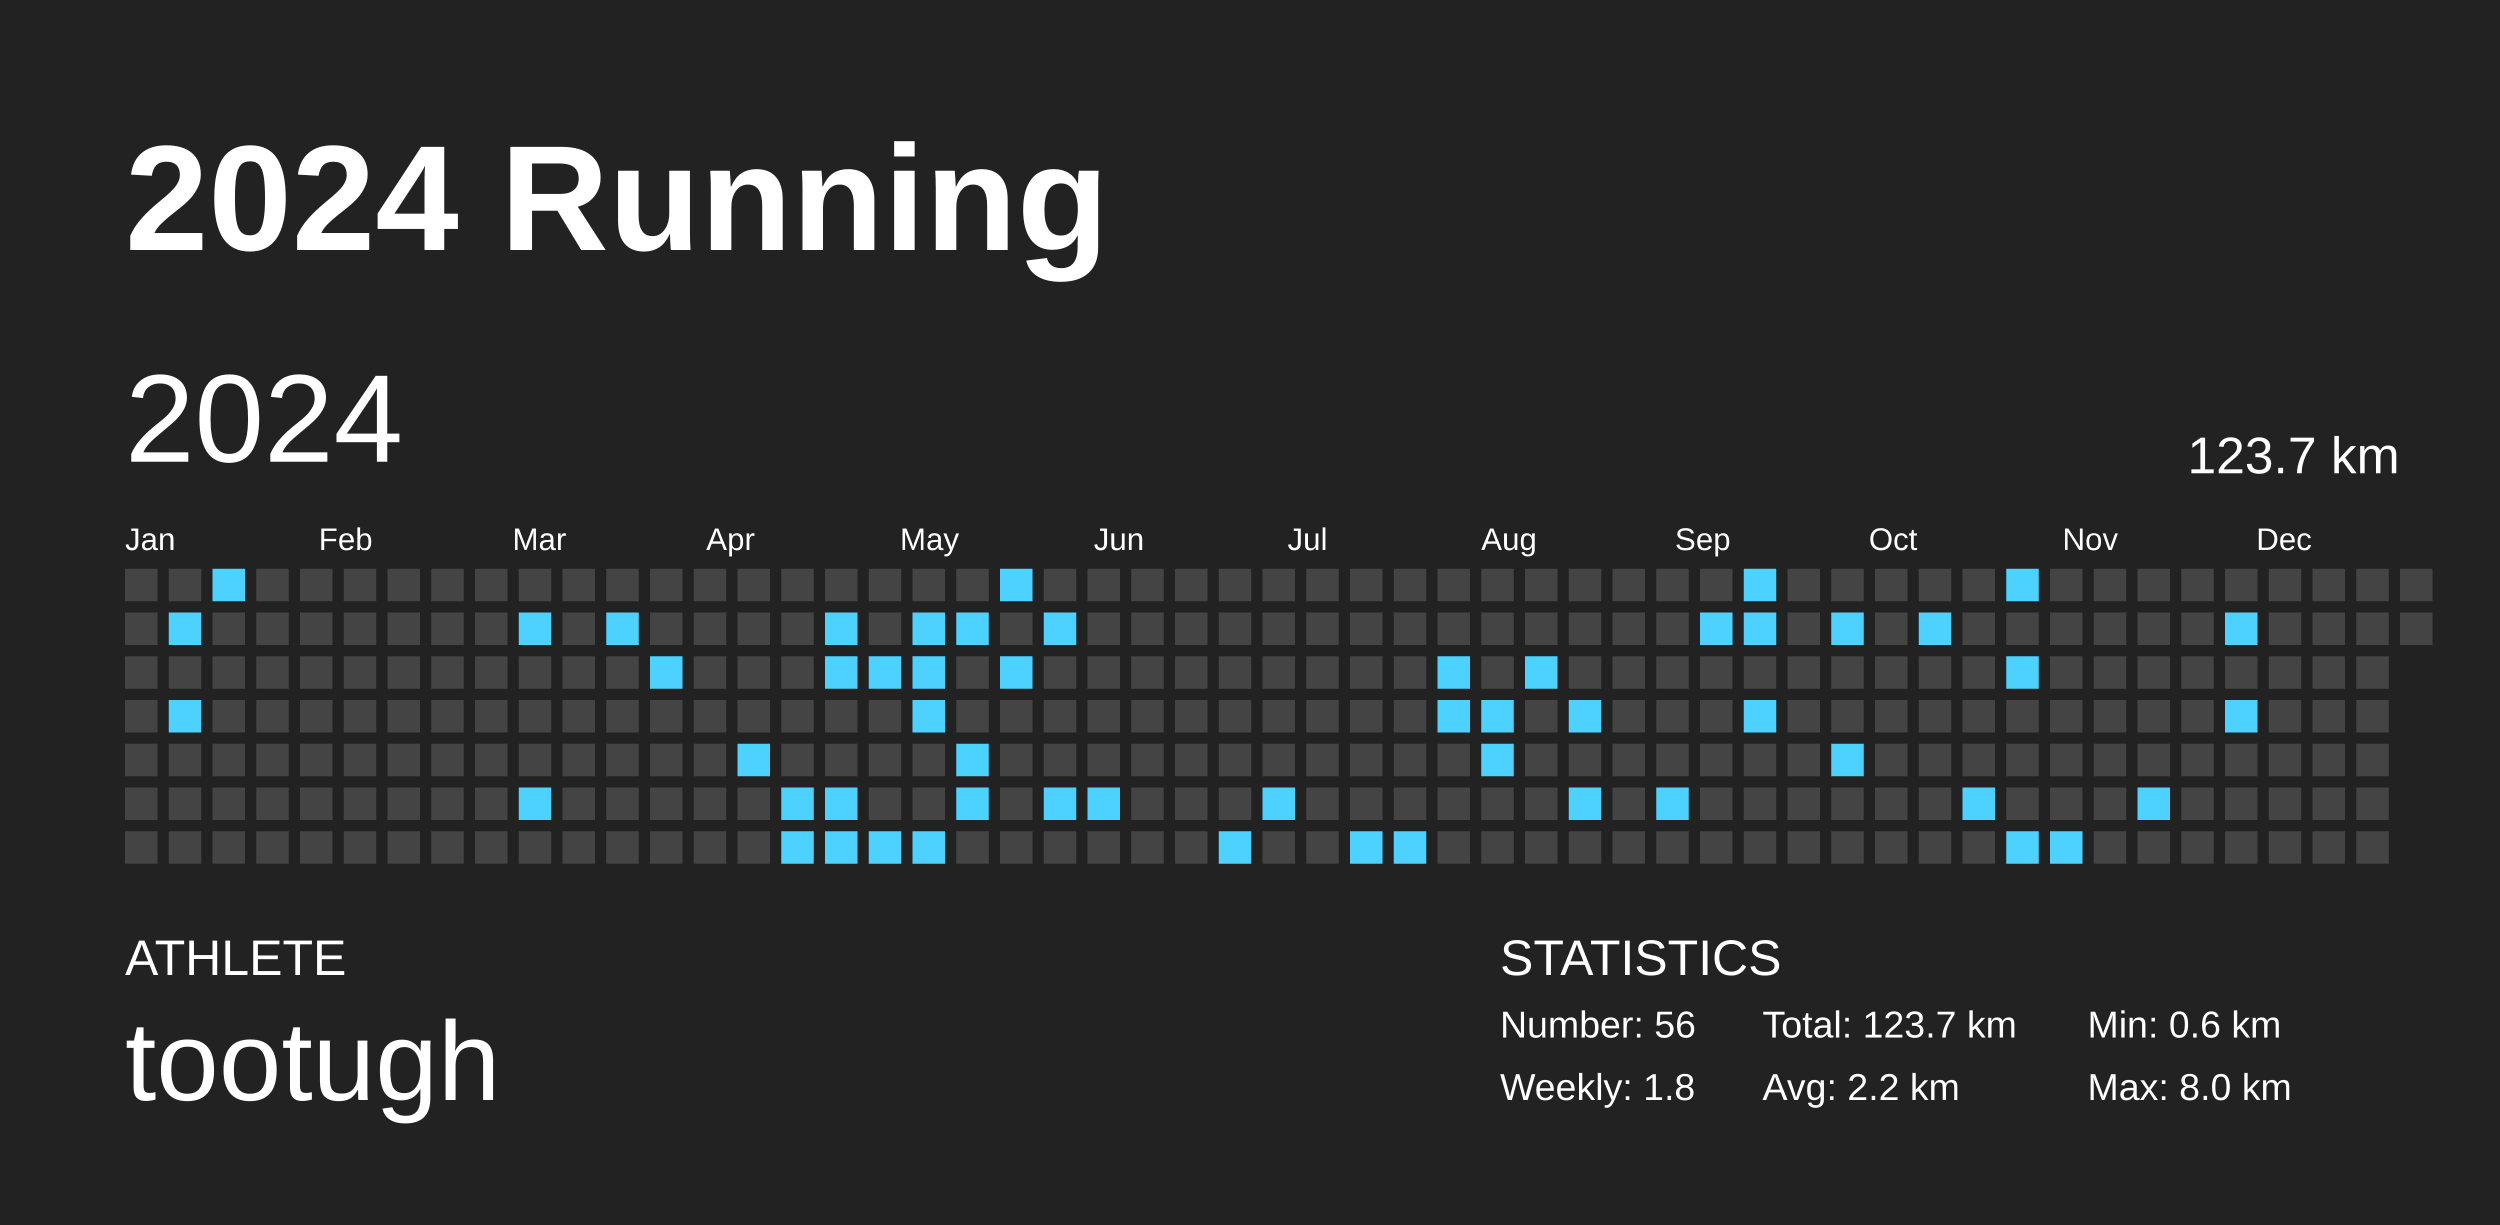
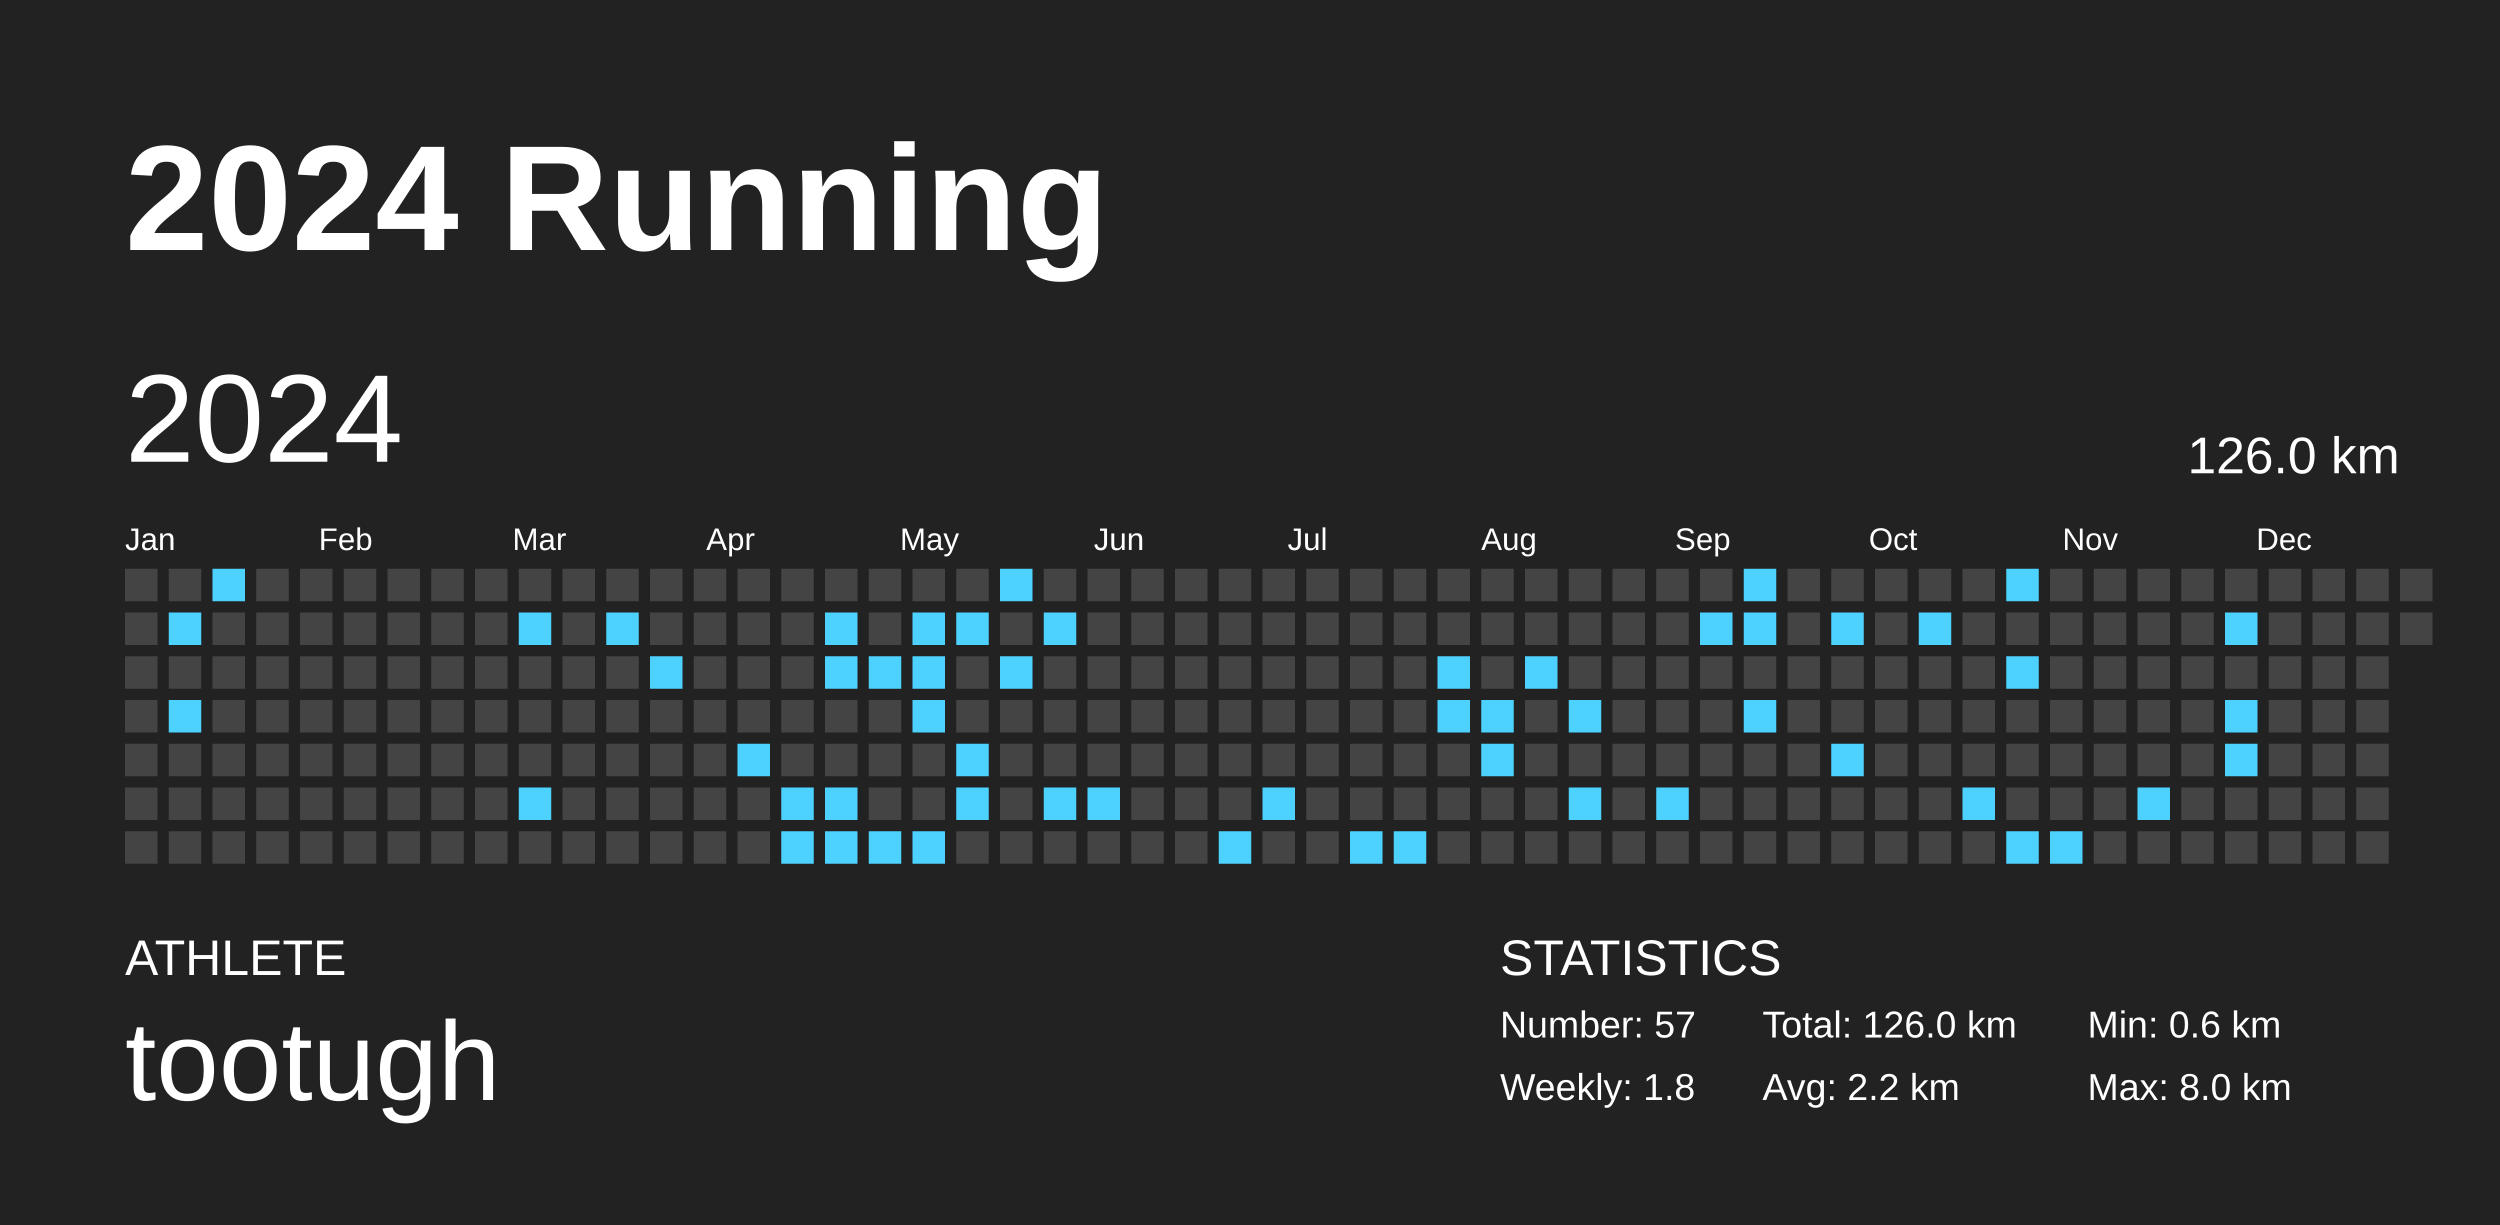
<svg xmlns="http://www.w3.org/2000/svg" baseProfile="full" height="98mm" version="1.1" viewBox="0,0,200,98" width="200mm">
  <defs />
  <rect fill="#222222" height="98" width="200" x="0" y="0" />
  <text fill="#FFFFFF" style="font-size:12px; font-family:Arial; font-weight:bold;" x="10" y="20">2024 Running</text>
  <text fill="#FFFFFF" style="font-size:4px; font-family:Arial" x="10" y="78">ATHLETE</text>
  <text fill="#FFFFFF" style="font-size:9px; font-family:Arial" x="10" y="88">tootugh</text>
  <text fill="#FFFFFF" style="font-size:4px; font-family:Arial" x="120" y="78">STATISTICS</text>
-   <text fill="#FFFFFF" style="font-size:3px; font-family:Arial" x="120" y="83">Number: 56</text>
+   <text fill="#FFFFFF" style="font-size:3px; font-family:Arial" x="120" y="83">Number: 57</text>
  <text fill="#FFFFFF" style="font-size:3px; font-family:Arial" x="120" y="88">Weekly: 1.8</text>
-   <text fill="#FFFFFF" style="font-size:3px; font-family:Arial" x="141" y="83">Total: 123.7 km</text>
+   <text fill="#FFFFFF" style="font-size:3px; font-family:Arial" x="141" y="83">Total: 126.0 km</text>
  <text fill="#FFFFFF" style="font-size:3px; font-family:Arial" x="141" y="88">Avg: 2.2 km</text>
  <text fill="#FFFFFF" style="font-size:3px; font-family:Arial" x="167" y="83">Min: 0.6 km</text>
  <text fill="#FFFFFF" style="font-size:3px; font-family:Arial" x="167" y="88">Max: 8.0 km</text>
  <text dominant-baseline="hanging" fill="#FFFFFF" style="font-size:10.0px; font-family:Arial;" x="10" y="30">2024</text>
-   <text dominant-baseline="hanging" fill="#FFFFFF" style="font-size:4.125px; font-family:Arial;" x="175" y="35">123.7 km</text>
+   <text dominant-baseline="hanging" fill="#FFFFFF" style="font-size:4.125px; font-family:Arial;" x="175" y="35">126.0 km</text>
  <text fill="#FFFFFF" style="font-size:2.5px; font-family:Arial" x="10.0" y="44">Jan</text>
  <text fill="#FFFFFF" style="font-size:2.5px; font-family:Arial" x="25.5" y="44">Feb</text>
  <text fill="#FFFFFF" style="font-size:2.5px; font-family:Arial" x="41.0" y="44">Mar</text>
  <text fill="#FFFFFF" style="font-size:2.5px; font-family:Arial" x="56.5" y="44">Apr</text>
  <text fill="#FFFFFF" style="font-size:2.5px; font-family:Arial" x="72.0" y="44">May</text>
  <text fill="#FFFFFF" style="font-size:2.5px; font-family:Arial" x="87.5" y="44">Jun</text>
  <text fill="#FFFFFF" style="font-size:2.5px; font-family:Arial" x="103.0" y="44">Jul</text>
  <text fill="#FFFFFF" style="font-size:2.5px; font-family:Arial" x="118.5" y="44">Aug</text>
  <text fill="#FFFFFF" style="font-size:2.5px; font-family:Arial" x="134.0" y="44">Sep</text>
  <text fill="#FFFFFF" style="font-size:2.5px; font-family:Arial" x="149.5" y="44">Oct</text>
  <text fill="#FFFFFF" style="font-size:2.5px; font-family:Arial" x="165.0" y="44">Nov</text>
  <text fill="#FFFFFF" style="font-size:2.5px; font-family:Arial" x="180.5" y="44">Dec</text>
  <rect fill="#444444" height="2.6" width="2.6" x="10.0" y="45.5" />
  <rect fill="#444444" height="2.6" width="2.6" x="10.0" y="49.0" />
  <rect fill="#444444" height="2.6" width="2.6" x="10.0" y="52.5" />
  <rect fill="#444444" height="2.6" width="2.6" x="10.0" y="56.0" />
  <rect fill="#444444" height="2.6" width="2.6" x="10.0" y="59.5" />
  <rect fill="#444444" height="2.6" width="2.6" x="10.0" y="63.0" />
  <rect fill="#444444" height="2.6" width="2.6" x="10.0" y="66.5" />
  <rect fill="#444444" height="2.6" width="2.6" x="13.5" y="45.5" />
  <rect fill="#4dd2ff" height="2.6" width="2.6" x="13.5" y="49.0" />
  <rect fill="#444444" height="2.6" width="2.6" x="13.5" y="52.5" />
  <rect fill="#4dd2ff" height="2.6" width="2.6" x="13.5" y="56.0" />
  <rect fill="#444444" height="2.6" width="2.6" x="13.5" y="59.5" />
  <rect fill="#444444" height="2.6" width="2.6" x="13.5" y="63.0" />
  <rect fill="#444444" height="2.6" width="2.6" x="13.5" y="66.5" />
  <rect fill="#4dd2ff" height="2.6" width="2.6" x="17.0" y="45.5" />
  <rect fill="#444444" height="2.6" width="2.6" x="17.0" y="49.0" />
  <rect fill="#444444" height="2.6" width="2.6" x="17.0" y="52.5" />
  <rect fill="#444444" height="2.6" width="2.6" x="17.0" y="56.0" />
  <rect fill="#444444" height="2.6" width="2.6" x="17.0" y="59.5" />
  <rect fill="#444444" height="2.6" width="2.6" x="17.0" y="63.0" />
  <rect fill="#444444" height="2.6" width="2.6" x="17.0" y="66.5" />
  <rect fill="#444444" height="2.6" width="2.6" x="20.5" y="45.5" />
  <rect fill="#444444" height="2.6" width="2.6" x="20.5" y="49.0" />
  <rect fill="#444444" height="2.6" width="2.6" x="20.5" y="52.5" />
  <rect fill="#444444" height="2.6" width="2.6" x="20.5" y="56.0" />
  <rect fill="#444444" height="2.6" width="2.6" x="20.5" y="59.5" />
  <rect fill="#444444" height="2.6" width="2.6" x="20.5" y="63.0" />
  <rect fill="#444444" height="2.6" width="2.6" x="20.5" y="66.5" />
  <rect fill="#444444" height="2.6" width="2.6" x="24.0" y="45.5" />
  <rect fill="#444444" height="2.6" width="2.6" x="24.0" y="49.0" />
  <rect fill="#444444" height="2.6" width="2.6" x="24.0" y="52.5" />
  <rect fill="#444444" height="2.6" width="2.6" x="24.0" y="56.0" />
  <rect fill="#444444" height="2.6" width="2.6" x="24.0" y="59.5" />
  <rect fill="#444444" height="2.6" width="2.6" x="24.0" y="63.0" />
  <rect fill="#444444" height="2.6" width="2.6" x="24.0" y="66.5" />
  <rect fill="#444444" height="2.6" width="2.6" x="27.5" y="45.5" />
  <rect fill="#444444" height="2.6" width="2.6" x="27.5" y="49.0" />
  <rect fill="#444444" height="2.6" width="2.6" x="27.5" y="52.5" />
  <rect fill="#444444" height="2.6" width="2.6" x="27.5" y="56.0" />
  <rect fill="#444444" height="2.6" width="2.6" x="27.5" y="59.5" />
  <rect fill="#444444" height="2.6" width="2.6" x="27.5" y="63.0" />
  <rect fill="#444444" height="2.6" width="2.6" x="27.5" y="66.5" />
  <rect fill="#444444" height="2.6" width="2.6" x="31.0" y="45.5" />
  <rect fill="#444444" height="2.6" width="2.6" x="31.0" y="49.0" />
  <rect fill="#444444" height="2.6" width="2.6" x="31.0" y="52.5" />
  <rect fill="#444444" height="2.6" width="2.6" x="31.0" y="56.0" />
  <rect fill="#444444" height="2.6" width="2.6" x="31.0" y="59.5" />
  <rect fill="#444444" height="2.6" width="2.6" x="31.0" y="63.0" />
  <rect fill="#444444" height="2.6" width="2.6" x="31.0" y="66.5" />
  <rect fill="#444444" height="2.6" width="2.6" x="34.5" y="45.5" />
  <rect fill="#444444" height="2.6" width="2.6" x="34.5" y="49.0" />
  <rect fill="#444444" height="2.6" width="2.6" x="34.5" y="52.5" />
  <rect fill="#444444" height="2.6" width="2.6" x="34.5" y="56.0" />
  <rect fill="#444444" height="2.6" width="2.6" x="34.5" y="59.5" />
  <rect fill="#444444" height="2.6" width="2.6" x="34.5" y="63.0" />
  <rect fill="#444444" height="2.6" width="2.6" x="34.5" y="66.5" />
  <rect fill="#444444" height="2.6" width="2.6" x="38.0" y="45.5" />
  <rect fill="#444444" height="2.6" width="2.6" x="38.0" y="49.0" />
  <rect fill="#444444" height="2.6" width="2.6" x="38.0" y="52.5" />
  <rect fill="#444444" height="2.6" width="2.6" x="38.0" y="56.0" />
  <rect fill="#444444" height="2.6" width="2.6" x="38.0" y="59.5" />
  <rect fill="#444444" height="2.6" width="2.6" x="38.0" y="63.0" />
  <rect fill="#444444" height="2.6" width="2.6" x="38.0" y="66.5" />
  <rect fill="#444444" height="2.6" width="2.6" x="41.5" y="45.5" />
  <rect fill="#4dd2ff" height="2.6" width="2.6" x="41.5" y="49.0" />
  <rect fill="#444444" height="2.6" width="2.6" x="41.5" y="52.5" />
  <rect fill="#444444" height="2.6" width="2.6" x="41.5" y="56.0" />
  <rect fill="#444444" height="2.6" width="2.6" x="41.5" y="59.5" />
  <rect fill="#4dd2ff" height="2.6" width="2.6" x="41.5" y="63.0" />
  <rect fill="#444444" height="2.6" width="2.6" x="41.5" y="66.5" />
  <rect fill="#444444" height="2.6" width="2.6" x="45.0" y="45.5" />
  <rect fill="#444444" height="2.6" width="2.6" x="45.0" y="49.0" />
  <rect fill="#444444" height="2.6" width="2.6" x="45.0" y="52.5" />
  <rect fill="#444444" height="2.6" width="2.6" x="45.0" y="56.0" />
  <rect fill="#444444" height="2.6" width="2.6" x="45.0" y="59.5" />
  <rect fill="#444444" height="2.6" width="2.6" x="45.0" y="63.0" />
  <rect fill="#444444" height="2.6" width="2.6" x="45.0" y="66.5" />
  <rect fill="#444444" height="2.6" width="2.6" x="48.5" y="45.5" />
  <rect fill="#4dd2ff" height="2.6" width="2.6" x="48.5" y="49.0" />
  <rect fill="#444444" height="2.6" width="2.6" x="48.5" y="52.5" />
  <rect fill="#444444" height="2.6" width="2.6" x="48.5" y="56.0" />
  <rect fill="#444444" height="2.6" width="2.6" x="48.5" y="59.5" />
  <rect fill="#444444" height="2.6" width="2.6" x="48.5" y="63.0" />
  <rect fill="#444444" height="2.6" width="2.6" x="48.5" y="66.5" />
  <rect fill="#444444" height="2.6" width="2.6" x="52.0" y="45.5" />
  <rect fill="#444444" height="2.6" width="2.6" x="52.0" y="49.0" />
  <rect fill="#4dd2ff" height="2.6" width="2.6" x="52.0" y="52.5" />
  <rect fill="#444444" height="2.6" width="2.6" x="52.0" y="56.0" />
  <rect fill="#444444" height="2.6" width="2.6" x="52.0" y="59.5" />
  <rect fill="#444444" height="2.6" width="2.6" x="52.0" y="63.0" />
  <rect fill="#444444" height="2.6" width="2.6" x="52.0" y="66.5" />
  <rect fill="#444444" height="2.6" width="2.6" x="55.5" y="45.5" />
  <rect fill="#444444" height="2.6" width="2.6" x="55.5" y="49.0" />
  <rect fill="#444444" height="2.6" width="2.6" x="55.5" y="52.5" />
  <rect fill="#444444" height="2.6" width="2.6" x="55.5" y="56.0" />
  <rect fill="#444444" height="2.6" width="2.6" x="55.5" y="59.5" />
  <rect fill="#444444" height="2.6" width="2.6" x="55.5" y="63.0" />
  <rect fill="#444444" height="2.6" width="2.6" x="55.5" y="66.5" />
  <rect fill="#444444" height="2.6" width="2.6" x="59.0" y="45.5" />
  <rect fill="#444444" height="2.6" width="2.6" x="59.0" y="49.0" />
  <rect fill="#444444" height="2.6" width="2.6" x="59.0" y="52.5" />
  <rect fill="#444444" height="2.6" width="2.6" x="59.0" y="56.0" />
  <rect fill="#4dd2ff" height="2.6" width="2.6" x="59.0" y="59.5" />
  <rect fill="#444444" height="2.6" width="2.6" x="59.0" y="63.0" />
  <rect fill="#444444" height="2.6" width="2.6" x="59.0" y="66.5" />
  <rect fill="#444444" height="2.6" width="2.6" x="62.5" y="45.5" />
  <rect fill="#444444" height="2.6" width="2.6" x="62.5" y="49.0" />
  <rect fill="#444444" height="2.6" width="2.6" x="62.5" y="52.5" />
  <rect fill="#444444" height="2.6" width="2.6" x="62.5" y="56.0" />
  <rect fill="#444444" height="2.6" width="2.6" x="62.5" y="59.5" />
  <rect fill="#4dd2ff" height="2.6" width="2.6" x="62.5" y="63.0" />
  <rect fill="#4dd2ff" height="2.6" width="2.6" x="62.5" y="66.5" />
  <rect fill="#444444" height="2.6" width="2.6" x="66.0" y="45.5" />
  <rect fill="#4dd2ff" height="2.6" width="2.6" x="66.0" y="49.0" />
  <rect fill="#4dd2ff" height="2.6" width="2.6" x="66.0" y="52.5" />
  <rect fill="#444444" height="2.6" width="2.6" x="66.0" y="56.0" />
  <rect fill="#444444" height="2.6" width="2.6" x="66.0" y="59.5" />
  <rect fill="#4dd2ff" height="2.6" width="2.6" x="66.0" y="63.0" />
  <rect fill="#4dd2ff" height="2.6" width="2.6" x="66.0" y="66.5" />
  <rect fill="#444444" height="2.6" width="2.6" x="69.5" y="45.5" />
  <rect fill="#444444" height="2.6" width="2.6" x="69.5" y="49.0" />
  <rect fill="#4dd2ff" height="2.6" width="2.6" x="69.5" y="52.5" />
  <rect fill="#444444" height="2.6" width="2.6" x="69.5" y="56.0" />
  <rect fill="#444444" height="2.6" width="2.6" x="69.5" y="59.5" />
  <rect fill="#444444" height="2.6" width="2.6" x="69.5" y="63.0" />
  <rect fill="#4dd2ff" height="2.6" width="2.6" x="69.5" y="66.5" />
  <rect fill="#444444" height="2.6" width="2.6" x="73.0" y="45.5" />
  <rect fill="#4dd2ff" height="2.6" width="2.6" x="73.0" y="49.0" />
  <rect fill="#4dd2ff" height="2.6" width="2.6" x="73.0" y="52.5" />
  <rect fill="#4dd2ff" height="2.6" width="2.6" x="73.0" y="56.0" />
  <rect fill="#444444" height="2.6" width="2.6" x="73.0" y="59.5" />
  <rect fill="#444444" height="2.6" width="2.6" x="73.0" y="63.0" />
  <rect fill="#4dd2ff" height="2.6" width="2.6" x="73.0" y="66.5" />
  <rect fill="#444444" height="2.6" width="2.6" x="76.5" y="45.5" />
  <rect fill="#4dd2ff" height="2.6" width="2.6" x="76.5" y="49.0" />
  <rect fill="#444444" height="2.6" width="2.6" x="76.5" y="52.5" />
  <rect fill="#444444" height="2.6" width="2.6" x="76.5" y="56.0" />
  <rect fill="#4dd2ff" height="2.6" width="2.6" x="76.5" y="59.5" />
  <rect fill="#4dd2ff" height="2.6" width="2.6" x="76.5" y="63.0" />
  <rect fill="#444444" height="2.6" width="2.6" x="76.5" y="66.5" />
  <rect fill="#4dd2ff" height="2.6" width="2.6" x="80.0" y="45.5" />
  <rect fill="#444444" height="2.6" width="2.6" x="80.0" y="49.0" />
  <rect fill="#4dd2ff" height="2.6" width="2.6" x="80.0" y="52.5" />
  <rect fill="#444444" height="2.6" width="2.6" x="80.0" y="56.0" />
  <rect fill="#444444" height="2.6" width="2.6" x="80.0" y="59.5" />
  <rect fill="#444444" height="2.6" width="2.6" x="80.0" y="63.0" />
  <rect fill="#444444" height="2.6" width="2.6" x="80.0" y="66.5" />
  <rect fill="#444444" height="2.6" width="2.6" x="83.5" y="45.5" />
  <rect fill="#4dd2ff" height="2.6" width="2.6" x="83.5" y="49.0" />
  <rect fill="#444444" height="2.6" width="2.6" x="83.5" y="52.5" />
  <rect fill="#444444" height="2.6" width="2.6" x="83.5" y="56.0" />
  <rect fill="#444444" height="2.6" width="2.6" x="83.5" y="59.5" />
  <rect fill="#4dd2ff" height="2.6" width="2.6" x="83.5" y="63.0" />
  <rect fill="#444444" height="2.6" width="2.6" x="83.5" y="66.5" />
  <rect fill="#444444" height="2.6" width="2.6" x="87.0" y="45.5" />
  <rect fill="#444444" height="2.6" width="2.6" x="87.0" y="49.0" />
  <rect fill="#444444" height="2.6" width="2.6" x="87.0" y="52.5" />
  <rect fill="#444444" height="2.6" width="2.6" x="87.0" y="56.0" />
  <rect fill="#444444" height="2.6" width="2.6" x="87.0" y="59.5" />
  <rect fill="#4dd2ff" height="2.6" width="2.6" x="87.0" y="63.0" />
  <rect fill="#444444" height="2.6" width="2.6" x="87.0" y="66.5" />
  <rect fill="#444444" height="2.6" width="2.6" x="90.5" y="45.5" />
  <rect fill="#444444" height="2.6" width="2.6" x="90.5" y="49.0" />
  <rect fill="#444444" height="2.6" width="2.6" x="90.5" y="52.5" />
  <rect fill="#444444" height="2.6" width="2.6" x="90.5" y="56.0" />
  <rect fill="#444444" height="2.6" width="2.6" x="90.5" y="59.5" />
  <rect fill="#444444" height="2.6" width="2.6" x="90.5" y="63.0" />
  <rect fill="#444444" height="2.6" width="2.6" x="90.5" y="66.5" />
  <rect fill="#444444" height="2.6" width="2.6" x="94.0" y="45.5" />
  <rect fill="#444444" height="2.6" width="2.6" x="94.0" y="49.0" />
  <rect fill="#444444" height="2.6" width="2.6" x="94.0" y="52.5" />
  <rect fill="#444444" height="2.6" width="2.6" x="94.0" y="56.0" />
  <rect fill="#444444" height="2.6" width="2.6" x="94.0" y="59.5" />
  <rect fill="#444444" height="2.6" width="2.6" x="94.0" y="63.0" />
  <rect fill="#444444" height="2.6" width="2.6" x="94.0" y="66.5" />
  <rect fill="#444444" height="2.6" width="2.6" x="97.5" y="45.5" />
  <rect fill="#444444" height="2.6" width="2.6" x="97.5" y="49.0" />
  <rect fill="#444444" height="2.6" width="2.6" x="97.5" y="52.5" />
  <rect fill="#444444" height="2.6" width="2.6" x="97.5" y="56.0" />
  <rect fill="#444444" height="2.6" width="2.6" x="97.5" y="59.5" />
  <rect fill="#444444" height="2.6" width="2.6" x="97.5" y="63.0" />
  <rect fill="#4dd2ff" height="2.6" width="2.6" x="97.5" y="66.5" />
  <rect fill="#444444" height="2.6" width="2.6" x="101.0" y="45.5" />
  <rect fill="#444444" height="2.6" width="2.6" x="101.0" y="49.0" />
  <rect fill="#444444" height="2.6" width="2.6" x="101.0" y="52.5" />
  <rect fill="#444444" height="2.6" width="2.6" x="101.0" y="56.0" />
  <rect fill="#444444" height="2.6" width="2.6" x="101.0" y="59.5" />
  <rect fill="#4dd2ff" height="2.6" width="2.6" x="101.0" y="63.0" />
  <rect fill="#444444" height="2.6" width="2.6" x="101.0" y="66.5" />
  <rect fill="#444444" height="2.6" width="2.6" x="104.5" y="45.5" />
  <rect fill="#444444" height="2.6" width="2.6" x="104.5" y="49.0" />
  <rect fill="#444444" height="2.6" width="2.6" x="104.5" y="52.5" />
  <rect fill="#444444" height="2.6" width="2.6" x="104.5" y="56.0" />
  <rect fill="#444444" height="2.6" width="2.6" x="104.5" y="59.5" />
  <rect fill="#444444" height="2.6" width="2.6" x="104.5" y="63.0" />
  <rect fill="#444444" height="2.6" width="2.6" x="104.5" y="66.5" />
  <rect fill="#444444" height="2.6" width="2.6" x="108.0" y="45.5" />
  <rect fill="#444444" height="2.6" width="2.6" x="108.0" y="49.0" />
  <rect fill="#444444" height="2.6" width="2.6" x="108.0" y="52.5" />
  <rect fill="#444444" height="2.6" width="2.6" x="108.0" y="56.0" />
  <rect fill="#444444" height="2.6" width="2.6" x="108.0" y="59.5" />
  <rect fill="#444444" height="2.6" width="2.6" x="108.0" y="63.0" />
  <rect fill="#4dd2ff" height="2.6" width="2.6" x="108.0" y="66.5" />
  <rect fill="#444444" height="2.6" width="2.6" x="111.5" y="45.5" />
  <rect fill="#444444" height="2.6" width="2.6" x="111.5" y="49.0" />
  <rect fill="#444444" height="2.6" width="2.6" x="111.5" y="52.5" />
  <rect fill="#444444" height="2.6" width="2.6" x="111.5" y="56.0" />
  <rect fill="#444444" height="2.6" width="2.6" x="111.5" y="59.5" />
  <rect fill="#444444" height="2.6" width="2.6" x="111.5" y="63.0" />
  <rect fill="#4dd2ff" height="2.6" width="2.6" x="111.5" y="66.5" />
  <rect fill="#444444" height="2.6" width="2.6" x="115.0" y="45.5" />
  <rect fill="#444444" height="2.6" width="2.6" x="115.0" y="49.0" />
  <rect fill="#4dd2ff" height="2.6" width="2.6" x="115.0" y="52.5" />
  <rect fill="#4dd2ff" height="2.6" width="2.6" x="115.0" y="56.0" />
  <rect fill="#444444" height="2.6" width="2.6" x="115.0" y="59.5" />
  <rect fill="#444444" height="2.6" width="2.6" x="115.0" y="63.0" />
  <rect fill="#444444" height="2.6" width="2.6" x="115.0" y="66.5" />
  <rect fill="#444444" height="2.6" width="2.6" x="118.5" y="45.5" />
  <rect fill="#444444" height="2.6" width="2.6" x="118.5" y="49.0" />
  <rect fill="#444444" height="2.6" width="2.6" x="118.5" y="52.5" />
  <rect fill="#4dd2ff" height="2.6" width="2.6" x="118.5" y="56.0" />
  <rect fill="#4dd2ff" height="2.6" width="2.6" x="118.5" y="59.5" />
  <rect fill="#444444" height="2.6" width="2.6" x="118.5" y="63.0" />
  <rect fill="#444444" height="2.6" width="2.6" x="118.5" y="66.5" />
  <rect fill="#444444" height="2.6" width="2.6" x="122.0" y="45.5" />
  <rect fill="#444444" height="2.6" width="2.6" x="122.0" y="49.0" />
  <rect fill="#4dd2ff" height="2.6" width="2.6" x="122.0" y="52.5" />
  <rect fill="#444444" height="2.6" width="2.6" x="122.0" y="56.0" />
  <rect fill="#444444" height="2.6" width="2.6" x="122.0" y="59.5" />
  <rect fill="#444444" height="2.6" width="2.6" x="122.0" y="63.0" />
  <rect fill="#444444" height="2.6" width="2.6" x="122.0" y="66.5" />
  <rect fill="#444444" height="2.6" width="2.6" x="125.5" y="45.5" />
  <rect fill="#444444" height="2.6" width="2.6" x="125.5" y="49.0" />
  <rect fill="#444444" height="2.6" width="2.6" x="125.5" y="52.5" />
  <rect fill="#4dd2ff" height="2.6" width="2.6" x="125.5" y="56.0" />
  <rect fill="#444444" height="2.6" width="2.6" x="125.5" y="59.5" />
  <rect fill="#4dd2ff" height="2.6" width="2.6" x="125.5" y="63.0" />
  <rect fill="#444444" height="2.6" width="2.6" x="125.5" y="66.5" />
  <rect fill="#444444" height="2.6" width="2.6" x="129.0" y="45.5" />
  <rect fill="#444444" height="2.6" width="2.6" x="129.0" y="49.0" />
  <rect fill="#444444" height="2.6" width="2.6" x="129.0" y="52.5" />
  <rect fill="#444444" height="2.6" width="2.6" x="129.0" y="56.0" />
  <rect fill="#444444" height="2.6" width="2.6" x="129.0" y="59.5" />
  <rect fill="#444444" height="2.6" width="2.6" x="129.0" y="63.0" />
  <rect fill="#444444" height="2.6" width="2.6" x="129.0" y="66.5" />
  <rect fill="#444444" height="2.6" width="2.6" x="132.5" y="45.5" />
  <rect fill="#444444" height="2.6" width="2.6" x="132.5" y="49.0" />
  <rect fill="#444444" height="2.6" width="2.6" x="132.5" y="52.5" />
  <rect fill="#444444" height="2.6" width="2.6" x="132.5" y="56.0" />
  <rect fill="#444444" height="2.6" width="2.6" x="132.5" y="59.5" />
  <rect fill="#4dd2ff" height="2.6" width="2.6" x="132.5" y="63.0" />
  <rect fill="#444444" height="2.6" width="2.6" x="132.5" y="66.5" />
  <rect fill="#444444" height="2.6" width="2.6" x="136.0" y="45.5" />
  <rect fill="#4dd2ff" height="2.6" width="2.6" x="136.0" y="49.0" />
  <rect fill="#444444" height="2.6" width="2.6" x="136.0" y="52.5" />
  <rect fill="#444444" height="2.6" width="2.6" x="136.0" y="56.0" />
  <rect fill="#444444" height="2.6" width="2.6" x="136.0" y="59.5" />
  <rect fill="#444444" height="2.6" width="2.6" x="136.0" y="63.0" />
  <rect fill="#444444" height="2.6" width="2.6" x="136.0" y="66.5" />
  <rect fill="#4dd2ff" height="2.6" width="2.6" x="139.5" y="45.5" />
  <rect fill="#4dd2ff" height="2.6" width="2.6" x="139.5" y="49.0" />
  <rect fill="#444444" height="2.6" width="2.6" x="139.5" y="52.5" />
  <rect fill="#4dd2ff" height="2.6" width="2.6" x="139.5" y="56.0" />
  <rect fill="#444444" height="2.6" width="2.6" x="139.5" y="59.5" />
  <rect fill="#444444" height="2.6" width="2.6" x="139.5" y="63.0" />
  <rect fill="#444444" height="2.6" width="2.6" x="139.5" y="66.5" />
  <rect fill="#444444" height="2.6" width="2.6" x="143.0" y="45.5" />
  <rect fill="#444444" height="2.6" width="2.6" x="143.0" y="49.0" />
  <rect fill="#444444" height="2.6" width="2.6" x="143.0" y="52.5" />
  <rect fill="#444444" height="2.6" width="2.6" x="143.0" y="56.0" />
  <rect fill="#444444" height="2.6" width="2.6" x="143.0" y="59.5" />
  <rect fill="#444444" height="2.6" width="2.6" x="143.0" y="63.0" />
  <rect fill="#444444" height="2.6" width="2.6" x="143.0" y="66.5" />
  <rect fill="#444444" height="2.6" width="2.6" x="146.5" y="45.5" />
  <rect fill="#4dd2ff" height="2.6" width="2.6" x="146.5" y="49.0" />
  <rect fill="#444444" height="2.6" width="2.6" x="146.5" y="52.5" />
  <rect fill="#444444" height="2.6" width="2.6" x="146.5" y="56.0" />
  <rect fill="#4dd2ff" height="2.6" width="2.6" x="146.5" y="59.5" />
  <rect fill="#444444" height="2.6" width="2.6" x="146.5" y="63.0" />
  <rect fill="#444444" height="2.6" width="2.6" x="146.5" y="66.5" />
  <rect fill="#444444" height="2.6" width="2.6" x="150.0" y="45.5" />
  <rect fill="#444444" height="2.6" width="2.6" x="150.0" y="49.0" />
  <rect fill="#444444" height="2.6" width="2.6" x="150.0" y="52.5" />
  <rect fill="#444444" height="2.6" width="2.6" x="150.0" y="56.0" />
  <rect fill="#444444" height="2.6" width="2.6" x="150.0" y="59.5" />
  <rect fill="#444444" height="2.6" width="2.6" x="150.0" y="63.0" />
  <rect fill="#444444" height="2.6" width="2.6" x="150.0" y="66.5" />
  <rect fill="#444444" height="2.6" width="2.6" x="153.5" y="45.5" />
  <rect fill="#4dd2ff" height="2.6" width="2.6" x="153.5" y="49.0" />
  <rect fill="#444444" height="2.6" width="2.6" x="153.5" y="52.5" />
  <rect fill="#444444" height="2.6" width="2.6" x="153.5" y="56.0" />
  <rect fill="#444444" height="2.6" width="2.6" x="153.5" y="59.5" />
  <rect fill="#444444" height="2.6" width="2.6" x="153.5" y="63.0" />
  <rect fill="#444444" height="2.6" width="2.6" x="153.5" y="66.5" />
  <rect fill="#444444" height="2.6" width="2.6" x="157.0" y="45.5" />
  <rect fill="#444444" height="2.6" width="2.6" x="157.0" y="49.0" />
  <rect fill="#444444" height="2.6" width="2.6" x="157.0" y="52.5" />
  <rect fill="#444444" height="2.6" width="2.6" x="157.0" y="56.0" />
  <rect fill="#444444" height="2.6" width="2.6" x="157.0" y="59.5" />
  <rect fill="#4dd2ff" height="2.6" width="2.6" x="157.0" y="63.0" />
  <rect fill="#444444" height="2.6" width="2.6" x="157.0" y="66.5" />
  <rect fill="#4dd2ff" height="2.6" width="2.6" x="160.5" y="45.5" />
  <rect fill="#444444" height="2.6" width="2.6" x="160.5" y="49.0" />
  <rect fill="#4dd2ff" height="2.6" width="2.6" x="160.5" y="52.5" />
  <rect fill="#444444" height="2.6" width="2.6" x="160.5" y="56.0" />
  <rect fill="#444444" height="2.6" width="2.6" x="160.5" y="59.5" />
  <rect fill="#444444" height="2.6" width="2.6" x="160.5" y="63.0" />
  <rect fill="#4dd2ff" height="2.6" width="2.6" x="160.5" y="66.5" />
  <rect fill="#444444" height="2.6" width="2.6" x="164.0" y="45.5" />
  <rect fill="#444444" height="2.6" width="2.6" x="164.0" y="49.0" />
  <rect fill="#444444" height="2.6" width="2.6" x="164.0" y="52.5" />
  <rect fill="#444444" height="2.6" width="2.6" x="164.0" y="56.0" />
  <rect fill="#444444" height="2.6" width="2.6" x="164.0" y="59.5" />
  <rect fill="#444444" height="2.6" width="2.6" x="164.0" y="63.0" />
  <rect fill="#4dd2ff" height="2.6" width="2.6" x="164.0" y="66.5" />
  <rect fill="#444444" height="2.6" width="2.6" x="167.5" y="45.5" />
  <rect fill="#444444" height="2.6" width="2.6" x="167.5" y="49.0" />
  <rect fill="#444444" height="2.6" width="2.6" x="167.5" y="52.5" />
  <rect fill="#444444" height="2.6" width="2.6" x="167.5" y="56.0" />
  <rect fill="#444444" height="2.6" width="2.6" x="167.5" y="59.5" />
  <rect fill="#444444" height="2.6" width="2.6" x="167.5" y="63.0" />
  <rect fill="#444444" height="2.6" width="2.6" x="167.5" y="66.5" />
  <rect fill="#444444" height="2.6" width="2.6" x="171.0" y="45.5" />
  <rect fill="#444444" height="2.6" width="2.6" x="171.0" y="49.0" />
  <rect fill="#444444" height="2.6" width="2.6" x="171.0" y="52.5" />
  <rect fill="#444444" height="2.6" width="2.6" x="171.0" y="56.0" />
  <rect fill="#444444" height="2.6" width="2.6" x="171.0" y="59.5" />
  <rect fill="#4dd2ff" height="2.6" width="2.6" x="171.0" y="63.0" />
  <rect fill="#444444" height="2.6" width="2.6" x="171.0" y="66.5" />
  <rect fill="#444444" height="2.6" width="2.6" x="174.5" y="45.5" />
  <rect fill="#444444" height="2.6" width="2.6" x="174.5" y="49.0" />
  <rect fill="#444444" height="2.6" width="2.6" x="174.5" y="52.5" />
  <rect fill="#444444" height="2.6" width="2.6" x="174.5" y="56.0" />
  <rect fill="#444444" height="2.6" width="2.6" x="174.5" y="59.5" />
  <rect fill="#444444" height="2.6" width="2.6" x="174.5" y="63.0" />
  <rect fill="#444444" height="2.6" width="2.6" x="174.5" y="66.5" />
  <rect fill="#444444" height="2.6" width="2.6" x="178.0" y="45.5" />
  <rect fill="#4dd2ff" height="2.6" width="2.6" x="178.0" y="49.0" />
  <rect fill="#444444" height="2.6" width="2.6" x="178.0" y="52.5" />
  <rect fill="#4dd2ff" height="2.6" width="2.6" x="178.0" y="56.0" />
-   <rect fill="#444444" height="2.6" width="2.6" x="178.0" y="59.5" />
+   <rect fill="#4dd2ff" height="2.6" width="2.6" x="178.0" y="59.5" />
  <rect fill="#444444" height="2.6" width="2.6" x="178.0" y="63.0" />
  <rect fill="#444444" height="2.6" width="2.6" x="178.0" y="66.5" />
  <rect fill="#444444" height="2.6" width="2.6" x="181.5" y="45.5" />
  <rect fill="#444444" height="2.6" width="2.6" x="181.5" y="49.0" />
  <rect fill="#444444" height="2.6" width="2.6" x="181.5" y="52.5" />
  <rect fill="#444444" height="2.6" width="2.6" x="181.5" y="56.0" />
  <rect fill="#444444" height="2.6" width="2.6" x="181.5" y="59.5" />
  <rect fill="#444444" height="2.6" width="2.6" x="181.5" y="63.0" />
  <rect fill="#444444" height="2.6" width="2.6" x="181.5" y="66.5" />
  <rect fill="#444444" height="2.6" width="2.6" x="185.0" y="45.5" />
  <rect fill="#444444" height="2.6" width="2.6" x="185.0" y="49.0" />
  <rect fill="#444444" height="2.6" width="2.6" x="185.0" y="52.5" />
  <rect fill="#444444" height="2.6" width="2.6" x="185.0" y="56.0" />
  <rect fill="#444444" height="2.6" width="2.6" x="185.0" y="59.5" />
  <rect fill="#444444" height="2.6" width="2.6" x="185.0" y="63.0" />
  <rect fill="#444444" height="2.6" width="2.6" x="185.0" y="66.5" />
  <rect fill="#444444" height="2.6" width="2.6" x="188.5" y="45.5" />
  <rect fill="#444444" height="2.6" width="2.6" x="188.5" y="49.0" />
  <rect fill="#444444" height="2.6" width="2.6" x="188.5" y="52.5" />
  <rect fill="#444444" height="2.6" width="2.6" x="188.5" y="56.0" />
  <rect fill="#444444" height="2.6" width="2.6" x="188.5" y="59.5" />
  <rect fill="#444444" height="2.6" width="2.6" x="188.5" y="63.0" />
  <rect fill="#444444" height="2.6" width="2.6" x="188.5" y="66.5" />
  <rect fill="#444444" height="2.6" width="2.6" x="192.0" y="45.5" />
  <rect fill="#444444" height="2.6" width="2.6" x="192.0" y="49.0" />
</svg>
